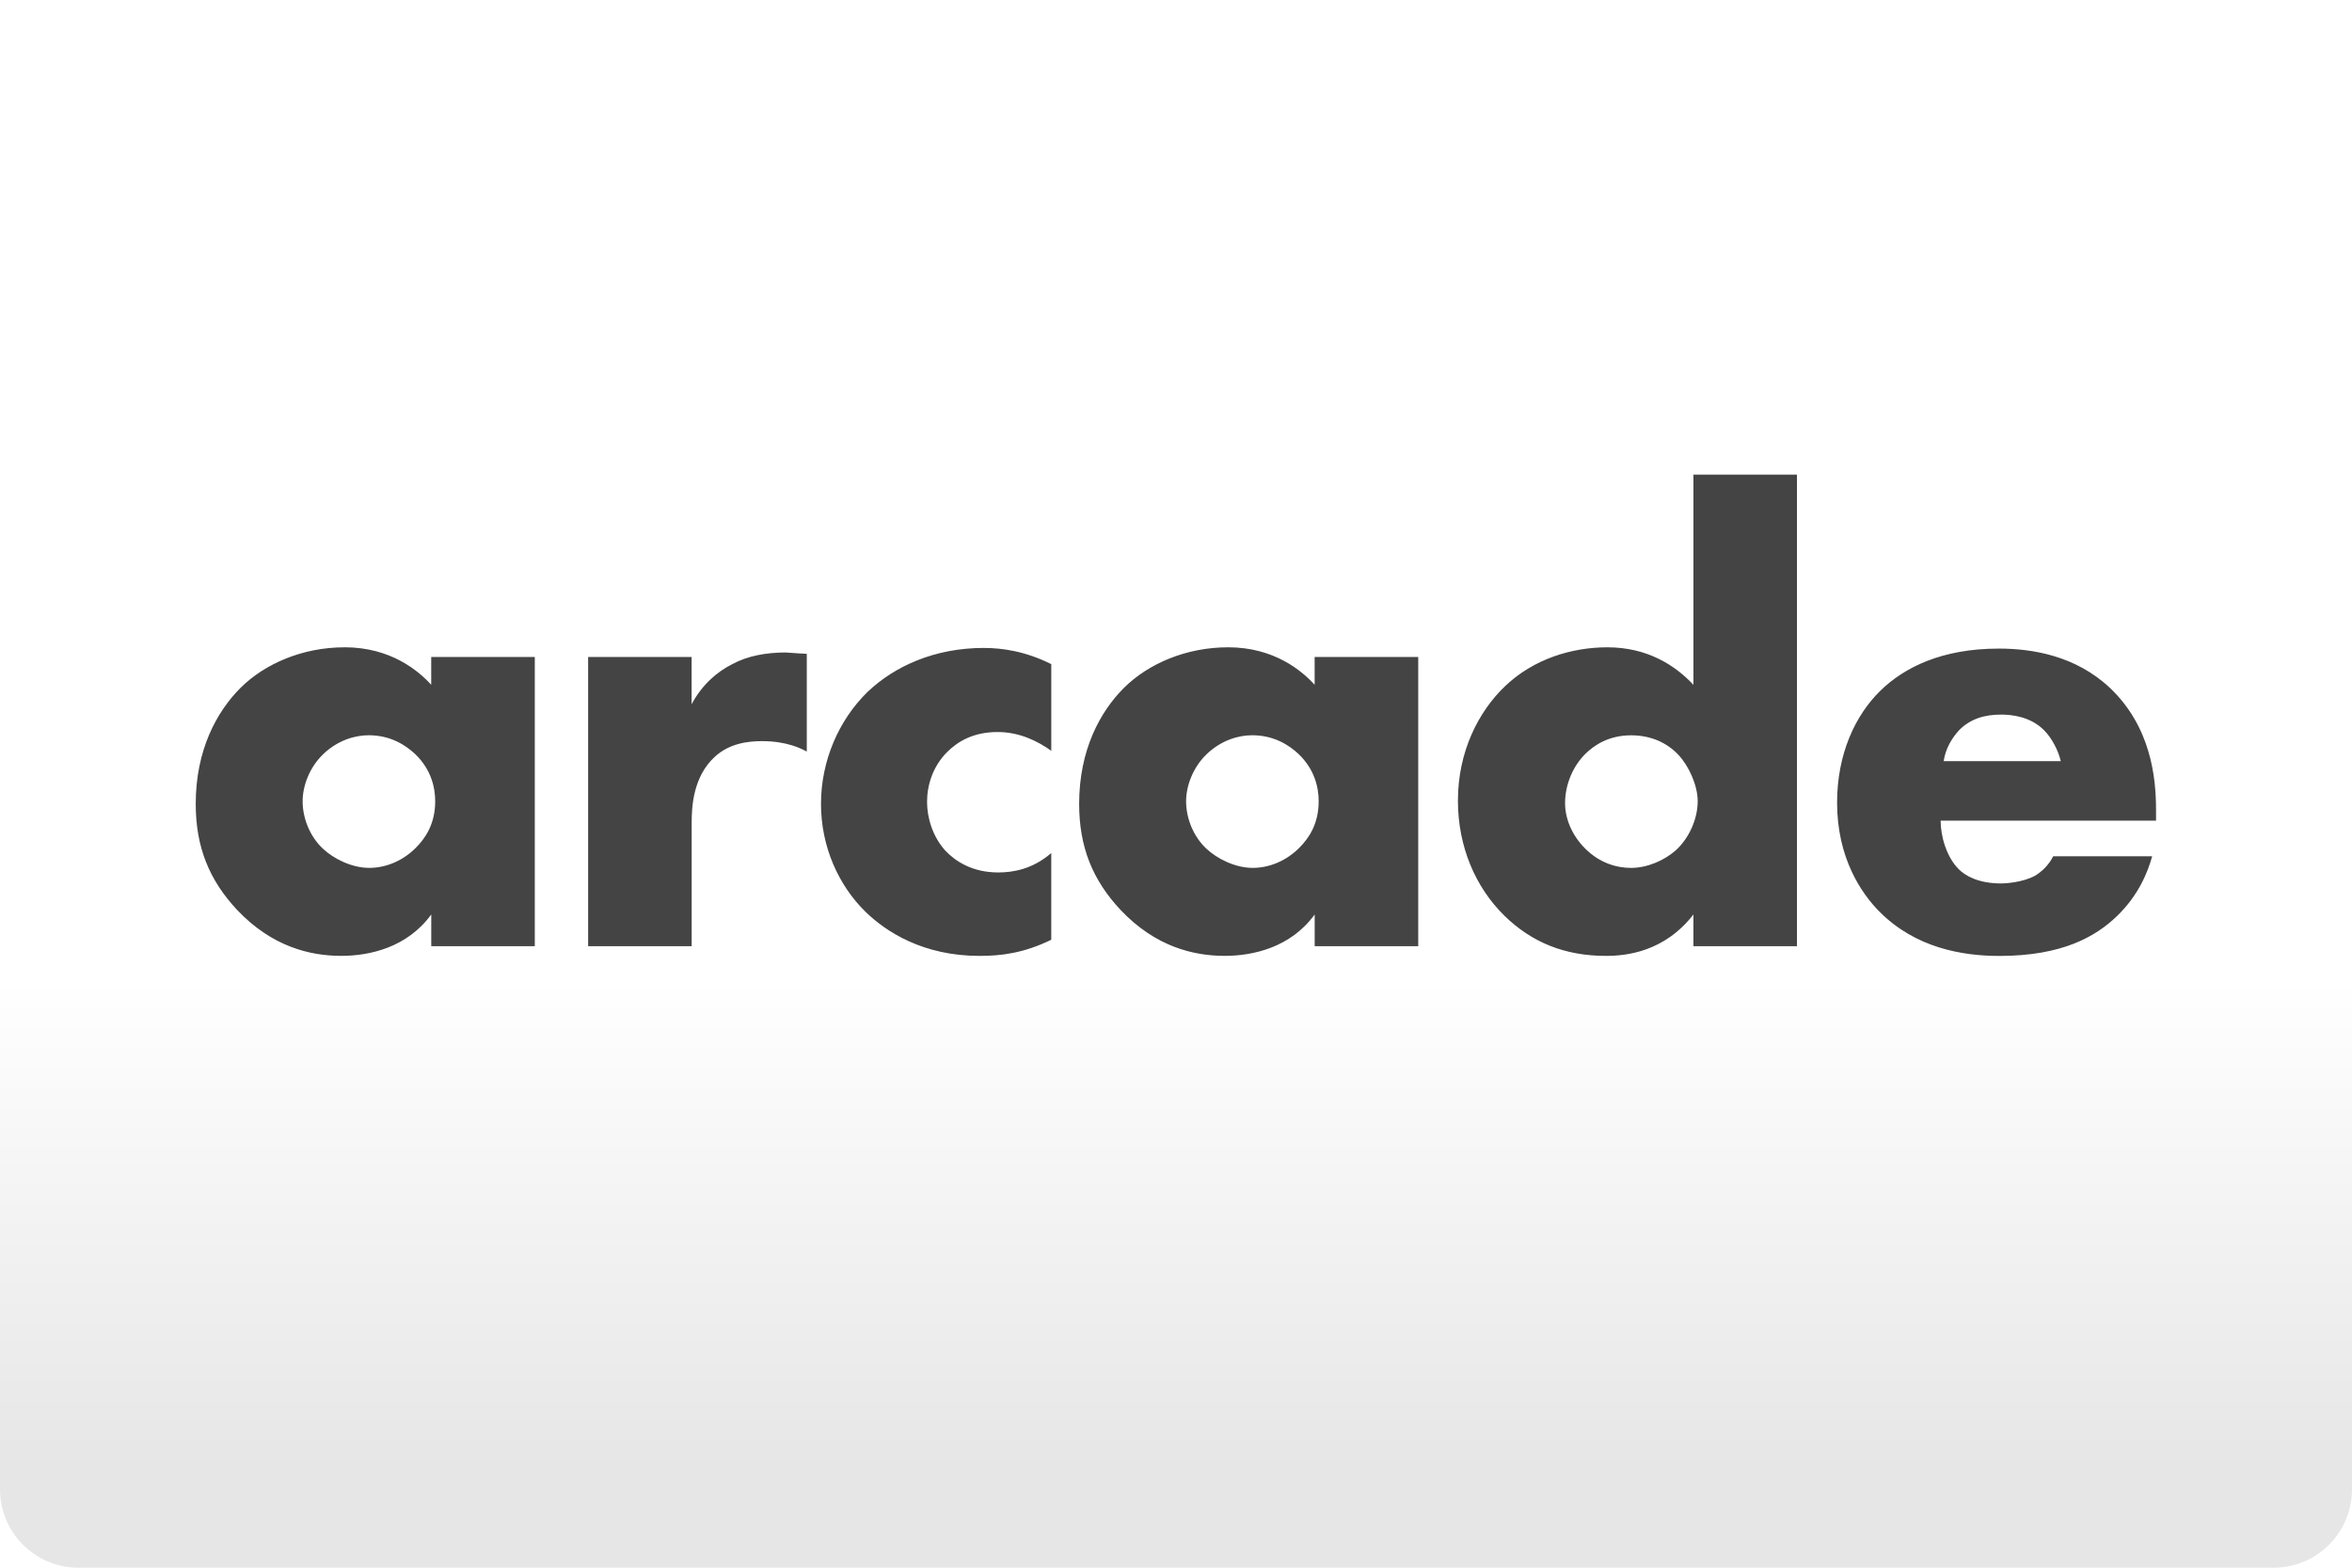
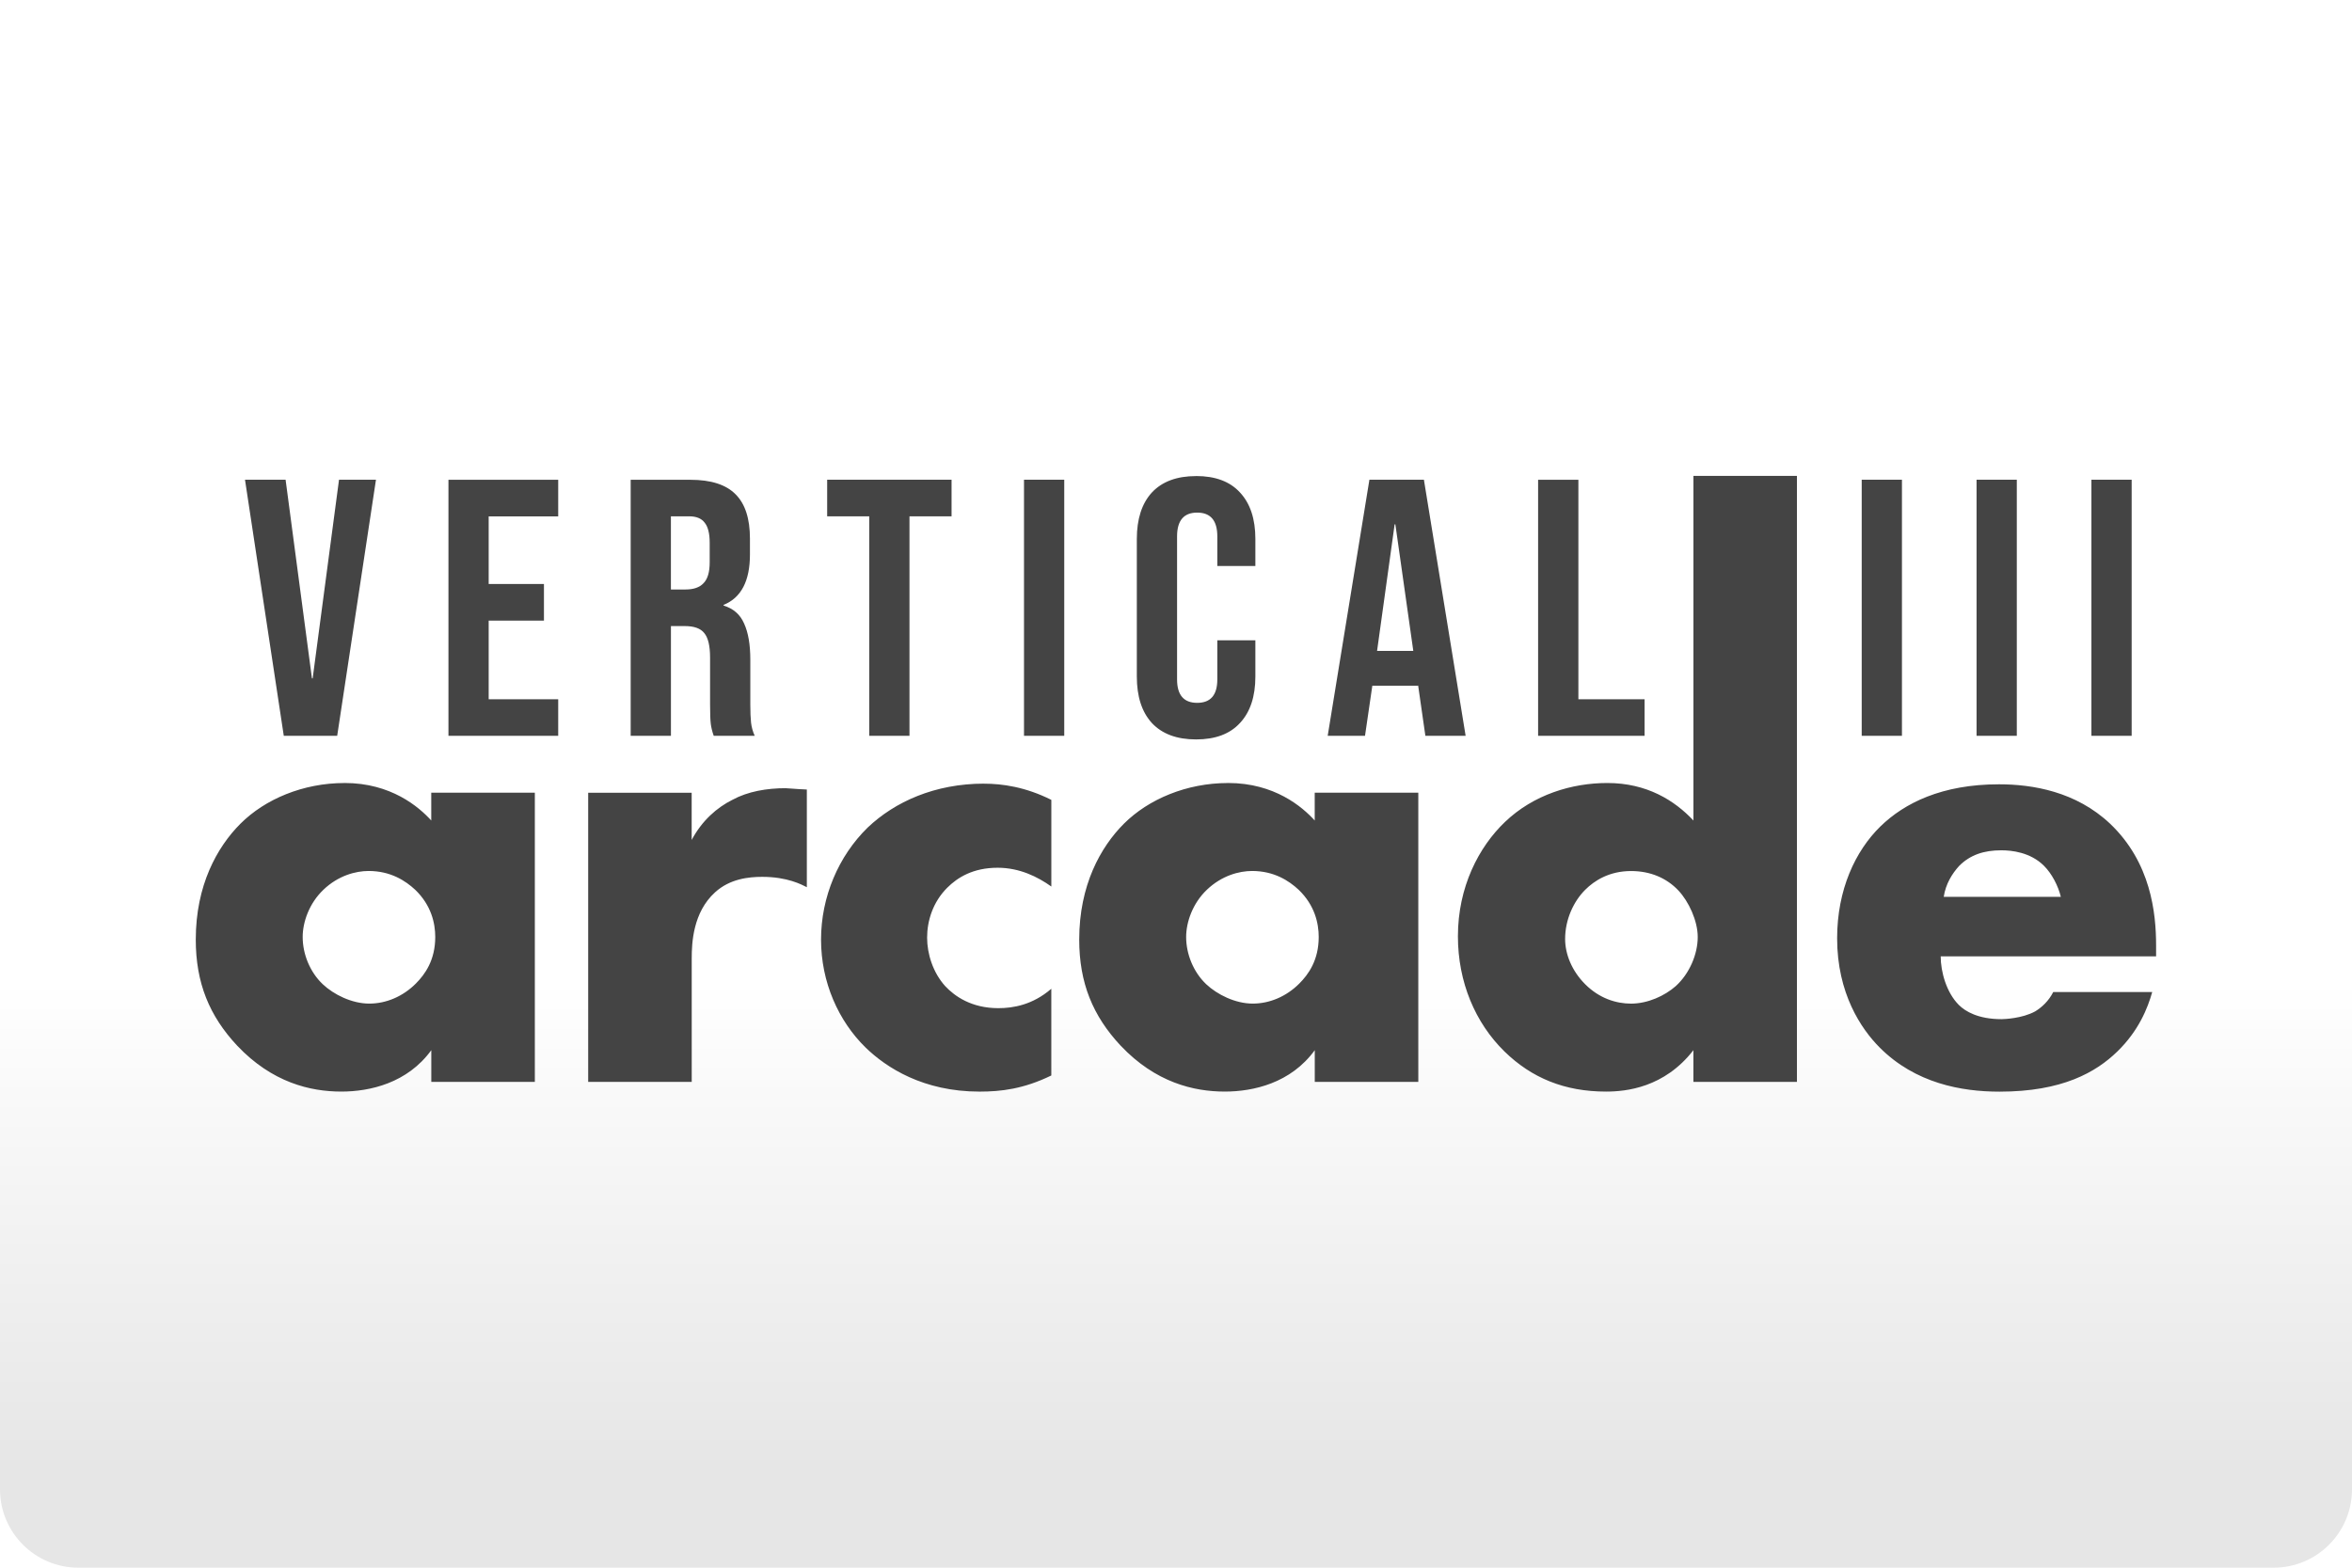
<svg xmlns="http://www.w3.org/2000/svg" version="1.1" viewBox="0 0 480 320" xml:space="preserve">
  <defs>
    <linearGradient id="a" x2="0" y1="200" y2="300" gradientUnits="userSpaceOnUse">
      <stop stop-color="#fff" offset="0" />
      <stop stop-color="#e6e6e6" offset="1" />
    </linearGradient>
  </defs>
  <rect width="480" height="320" ry="16" fill="url(#a)" />
-   <path d="m345.6 96.87v42.92c-3.833-4.095-9.513-7.66-17.57-7.66-7.261 0-15.05 2.377-20.86 7.92-5.407 5.147-9.636 13.34-9.636 23.37 0 9.377 3.562 17.69 9.501 23.51 5.553 5.418 12.28 8.189 20.73 8.189 4.094 0 11.89-0.793 17.83-8.451v6.471h21.13v-96.26h-21.13zm-275.3 35.26c-8.449 0-16.23 3.294-21.25 8.316-4.75 4.762-9.106 12.54-9.106 23.64 0 8.846 2.771 15.58 8.448 21.65 7.126 7.533 14.92 9.377 21.26 9.377 5.813 0 13.47-1.72 18.36-8.451v6.471h21.13v-59.03h-21.14v5.68c-2.511-2.772-8.19-7.66-17.69-7.66zm180.3 0c-8.449 0-16.23 3.294-21.26 8.316-4.75 4.762-9.106 12.54-9.106 23.64 0 8.846 2.773 15.58 8.45 21.65 7.126 7.533 14.92 9.377 21.26 9.377 5.813 0 13.47-1.72 18.36-8.451v6.471h21.13v-59.03h-21.14v5.68c-2.511-2.772-8.188-7.66-17.69-7.66zm-49.78 0.125c-10.03 0-18.22 3.7-23.77 8.982-5.938 5.814-9.501 14.14-9.501 22.85s3.561 16.63 9.104 22.05c4.229 4.095 11.75 8.982 23.25 8.982 4.354 0 8.981-0.531 14.66-3.303h-0.021v-17.69c-3.823 3.303-7.791 3.961-10.82 3.961-5.407 0-8.845-2.377-10.83-4.492-2.511-2.782-3.698-6.605-3.698-9.908 0-3.438 1.187-7.263 4.093-10.17 2.115-2.115 5.282-4.094 10.3-4.094 4.49 0 8.19 1.854 10.96 3.834v-17.69c-5.282-2.647-10.04-3.305-13.73-3.305zm207.1 0.137c-11.62 0-19.28 3.835-24.16 8.586-5.146 5.022-8.845 12.94-8.845 22.85 0 11.22 4.874 18.48 8.708 22.32 7.261 7.262 16.64 8.98 24.43 8.98 12.82 0 19.68-3.959 24.04-8.189 4.354-4.23 6.199-8.845 7.126-12.15h-20.2c-0.927 1.844-2.376 3.167-3.698 3.959-2.636 1.448-6.335 1.584-6.866 1.584-4.75 0-7.387-1.583-8.71-2.906-2.511-2.511-3.698-6.743-3.698-9.91h43.96v-2.24c0-6.606-1.062-16.91-9.376-24.83-7.001-6.606-15.85-8.055-22.71-8.055zm-247.5 0.791c-3.958 0-7.792 0.658-10.96 2.377-3.168 1.584-6.198 4.23-8.313 8.189v-9.639h-21.12v59.03h21.13v-25.22c0-3.167 0.261-9.378 4.751-13.47 3.032-2.772 6.866-3.168 9.638-3.168 5.146 0 8.052 1.584 9.104 2.115v-19.94c-2.782-0.125-3.698-0.262-4.229-0.262zm248 12.68c2.105 0 5.938 0.395 8.71 3.166 1.594 1.584 2.906 4.096 3.437 6.336h-23.9c0.396-2.636 1.718-4.752 3.166-6.336 2.251-2.24 5.022-3.166 8.585-3.166zm-333.2 4.219c4.479 0 7.521 1.99 9.501 3.834 3.302 3.167 4.095 6.867 4.095 9.639 0 4.751-2.115 7.658-3.958 9.502-2.636 2.647-6.065 4.096-9.503 4.096-3.562 0-7.261-1.844-9.501-3.959-2.647-2.511-4.093-6.2-4.093-9.639 0-3.032 1.322-6.867 4.228-9.639 3.032-2.907 6.606-3.834 9.231-3.834zm180.3 0c4.479 0 7.521 1.99 9.501 3.834 3.302 3.167 4.095 6.867 4.095 9.639 0 4.751-2.115 7.658-3.958 9.502-2.636 2.647-6.065 4.096-9.503 4.096-3.562 0-7.261-1.844-9.501-3.959-2.647-2.511-4.093-6.2-4.093-9.639 0-3.032 1.322-6.867 4.228-9.639 3.042-2.907 6.606-3.834 9.231-3.834zm77.35 0.012c3.958 0 7.262 1.448 9.638 3.959 2.115 2.24 3.958 6.199 3.958 9.502 0 3.563-1.719 7.522-4.489 10.03-2.251 1.98-5.678 3.564-9.106 3.574-3.042 0-6.469-1.052-9.376-3.959-2.772-2.772-4.093-6.21-4.093-9.242 0-3.959 1.718-7.658 4.093-10.03 1.855-1.855 4.885-3.834 9.376-3.834z" fill="#444" stroke-width="1" />
+   <path d="m345.6 97.17-0.006 0.008h0.006v-0.008zm0 0.008v70.31c-3.833-4.095-9.513-7.66-17.57-7.66-7.261 0-15.05 2.377-20.86 7.92-5.407 5.147-9.637 13.34-9.637 23.37 0 9.377 3.561 17.69 9.5 23.51 5.553 5.418 12.28 8.189 20.73 8.189 4.094 0 11.89-0.793 17.83-8.451v6.471h21.13v-123.7h-21.12zm-101.5 0c-3.932 0-6.943 1.121-9.033 3.361-2.041 2.24-3.062 5.401-3.062 9.482v28.07c0 4.082 1.022 7.242 3.062 9.482 2.091 2.24 5.101 3.361 9.033 3.361 3.932 0 6.92-1.121 8.961-3.361 2.091-2.24 3.137-5.401 3.137-9.482v-7.393h-7.766v7.99c0 3.186-1.37 4.779-4.107 4.779s-4.107-1.594-4.107-4.779v-29.2c0-3.236 1.37-4.854 4.107-4.854s4.107 1.618 4.107 4.854v6.049h7.766v-5.525c0-4.082-1.046-7.242-3.137-9.482-2.041-2.24-5.028-3.361-8.961-3.361zm-194.1 0.748 7.914 52.27h10.9l7.914-52.27h-7.541l-5.377 40.54h-0.148l-5.377-40.54h-8.287zm41.52 0v52.27h22.4v-7.467h-14.19v-16.05h11.28v-7.467h-11.28v-13.81h14.19v-7.467h-22.4zm37.19 0v52.27h8.215v-22.4h2.836c1.892 0 3.212 0.474 3.959 1.42 0.796 0.946 1.193 2.613 1.193 5.002v9.559c0 1.941 0.051 3.285 0.15 4.031 0.1 0.747 0.297 1.542 0.596 2.389h8.363c-0.398-0.896-0.646-1.792-0.746-2.688-0.1-0.946-0.15-2.165-0.15-3.658v-9.184c0-3.086-0.421-5.551-1.268-7.393-0.796-1.842-2.191-3.061-4.182-3.658v-0.15c3.584-1.444 5.375-4.877 5.375-10.3v-3.211c0-4.082-0.971-7.094-2.912-9.035-1.941-1.991-5.027-2.986-9.258-2.986h-12.17zm40.1 0v7.467h8.586v44.8h8.213v-44.8h8.588v-7.467h-25.39zm40.17 0v52.27h8.213v-52.27h-8.213zm70.49 0-8.512 52.27h7.615l1.494-10.23h9.334v-0.15l1.492 10.38h8.215l-8.514-52.27h-11.12zm34.43 0v52.27h21.73v-7.467h-13.51v-44.8h-8.213zm66.04 0v52.27h8.213v-52.27h-8.213zm23.44 0v52.27h8.213v-52.27h-8.213zm23.44 0v52.27h8.213v-52.27h-8.213zm-289.9 7.467h3.732c1.444 0 2.49 0.423 3.137 1.27 0.697 0.846 1.045 2.214 1.045 4.105v4.033c0 1.991-0.423 3.41-1.27 4.256-0.796 0.846-2.016 1.27-3.658 1.27h-2.986v-14.93zm147.7 1.643h0.148l3.66 25.83h-7.393l3.584-25.83zm-214.3 52.79-0.012 0.006c-8.449 0-16.23 3.294-21.25 8.316-4.75 4.762-9.105 12.54-9.105 23.64 0 8.846 2.77 15.58 8.447 21.65 7.126 7.533 14.92 9.377 21.26 9.377 5.813 0 13.47-1.72 18.36-8.451v6.471h21.13v-59.03h-21.14v5.68c-2.511-2.772-8.191-7.66-17.69-7.66zm180.3 0-0.004 0.006c-8.449 0-16.23 3.294-21.26 8.316-4.75 4.762-9.107 12.54-9.107 23.64 0 8.846 2.774 15.58 8.451 21.65 7.126 7.533 14.92 9.377 21.26 9.377 5.813 0 13.47-1.72 18.36-8.451v6.471h21.13v-59.03h-21.14v5.68c-2.511-2.772-8.187-7.66-17.69-7.66zm-49.79 0.131c-10.03 0-18.22 3.7-23.77 8.982-5.938 5.814-9.5 14.14-9.5 22.85s3.561 16.63 9.104 22.05c4.229 4.095 11.75 8.982 23.25 8.982 4.354 0 8.981-0.531 14.66-3.303h-0.021v-17.69c-3.823 3.303-7.791 3.961-10.82 3.961-5.407 0-8.845-2.377-10.83-4.492-2.511-2.782-3.697-6.603-3.697-9.906 0-3.438 1.186-7.265 4.092-10.17 2.115-2.115 5.283-4.094 10.3-4.094 4.49 0 8.189 1.854 10.96 3.834v-17.69c-5.282-2.647-10.04-3.305-13.73-3.305l0.002-0.008zm207.1 0.137c-11.62 0-19.28 3.835-24.16 8.586-5.146 5.022-8.846 12.94-8.846 22.85 0 11.22 4.875 18.48 8.709 22.32 7.261 7.262 16.64 8.98 24.43 8.98 12.82 0 19.68-3.959 24.04-8.189 4.354-4.23 6.2-8.843 7.127-12.15h-20.2c-0.927 1.844-2.375 3.167-3.697 3.959-2.636 1.448-6.334 1.584-6.865 1.584-4.75 0-7.388-1.583-8.711-2.906-2.511-2.511-3.697-6.743-3.697-9.91h43.96v-2.24c0-6.606-1.061-16.91-9.375-24.83-7.001-6.606-15.85-8.055-22.71-8.055zm-247.5 0.791c-3.958 0-7.793 0.658-10.96 2.377-3.168 1.584-6.198 4.23-8.312 8.189v-9.639h-21.12v59.03h21.13v-25.22c0-3.167 0.26-9.379 4.75-13.47 3.032-2.772 6.867-3.168 9.639-3.168 5.146 0 8.052 1.584 9.104 2.115v-19.94c-2.782-0.125-3.698-0.262-4.229-0.262v-0.014zm248 12.68h0.002c2.105 0 5.937 0.395 8.709 3.166 1.594 1.584 2.906 4.096 3.438 6.336h-23.9c0.396-2.636 1.718-4.752 3.166-6.336 2.251-2.24 5.023-3.166 8.586-3.166zm-333.2 4.221c4.479 0 7.522 1.99 9.502 3.834 3.302 3.167 4.094 6.867 4.094 9.639 0 4.751-2.114 7.658-3.957 9.502-2.636 2.647-6.066 4.096-9.504 4.096-3.562 0-7.26-1.844-9.5-3.959-2.647-2.511-4.094-6.2-4.094-9.639 0-3.032 1.323-6.867 4.229-9.639 3.032-2.907 6.605-3.834 9.23-3.834zm180.3 0c4.479 0 7.52 1.99 9.5 3.834 3.302 3.167 4.096 6.867 4.096 9.639 0 4.751-2.116 7.658-3.959 9.502-2.636 2.647-6.064 4.096-9.502 4.096-3.562 0-7.262-1.844-9.502-3.959-2.647-2.511-4.092-6.2-4.092-9.639 0-3.032 1.323-6.867 4.229-9.639 3.042-2.907 6.605-3.834 9.23-3.834zm77.35 0.012c3.958 0 7.263 1.448 9.639 3.959 2.115 2.24 3.957 6.199 3.957 9.502 0 3.563-1.718 7.521-4.488 10.03-2.251 1.98-5.679 3.564-9.107 3.574-3.042 0-6.468-1.052-9.375-3.959-2.772-2.772-4.094-6.21-4.094-9.242 0-3.959 1.719-7.657 4.094-10.03 1.855-1.855 4.884-3.834 9.375-3.834z" fill="#444" />
</svg>
